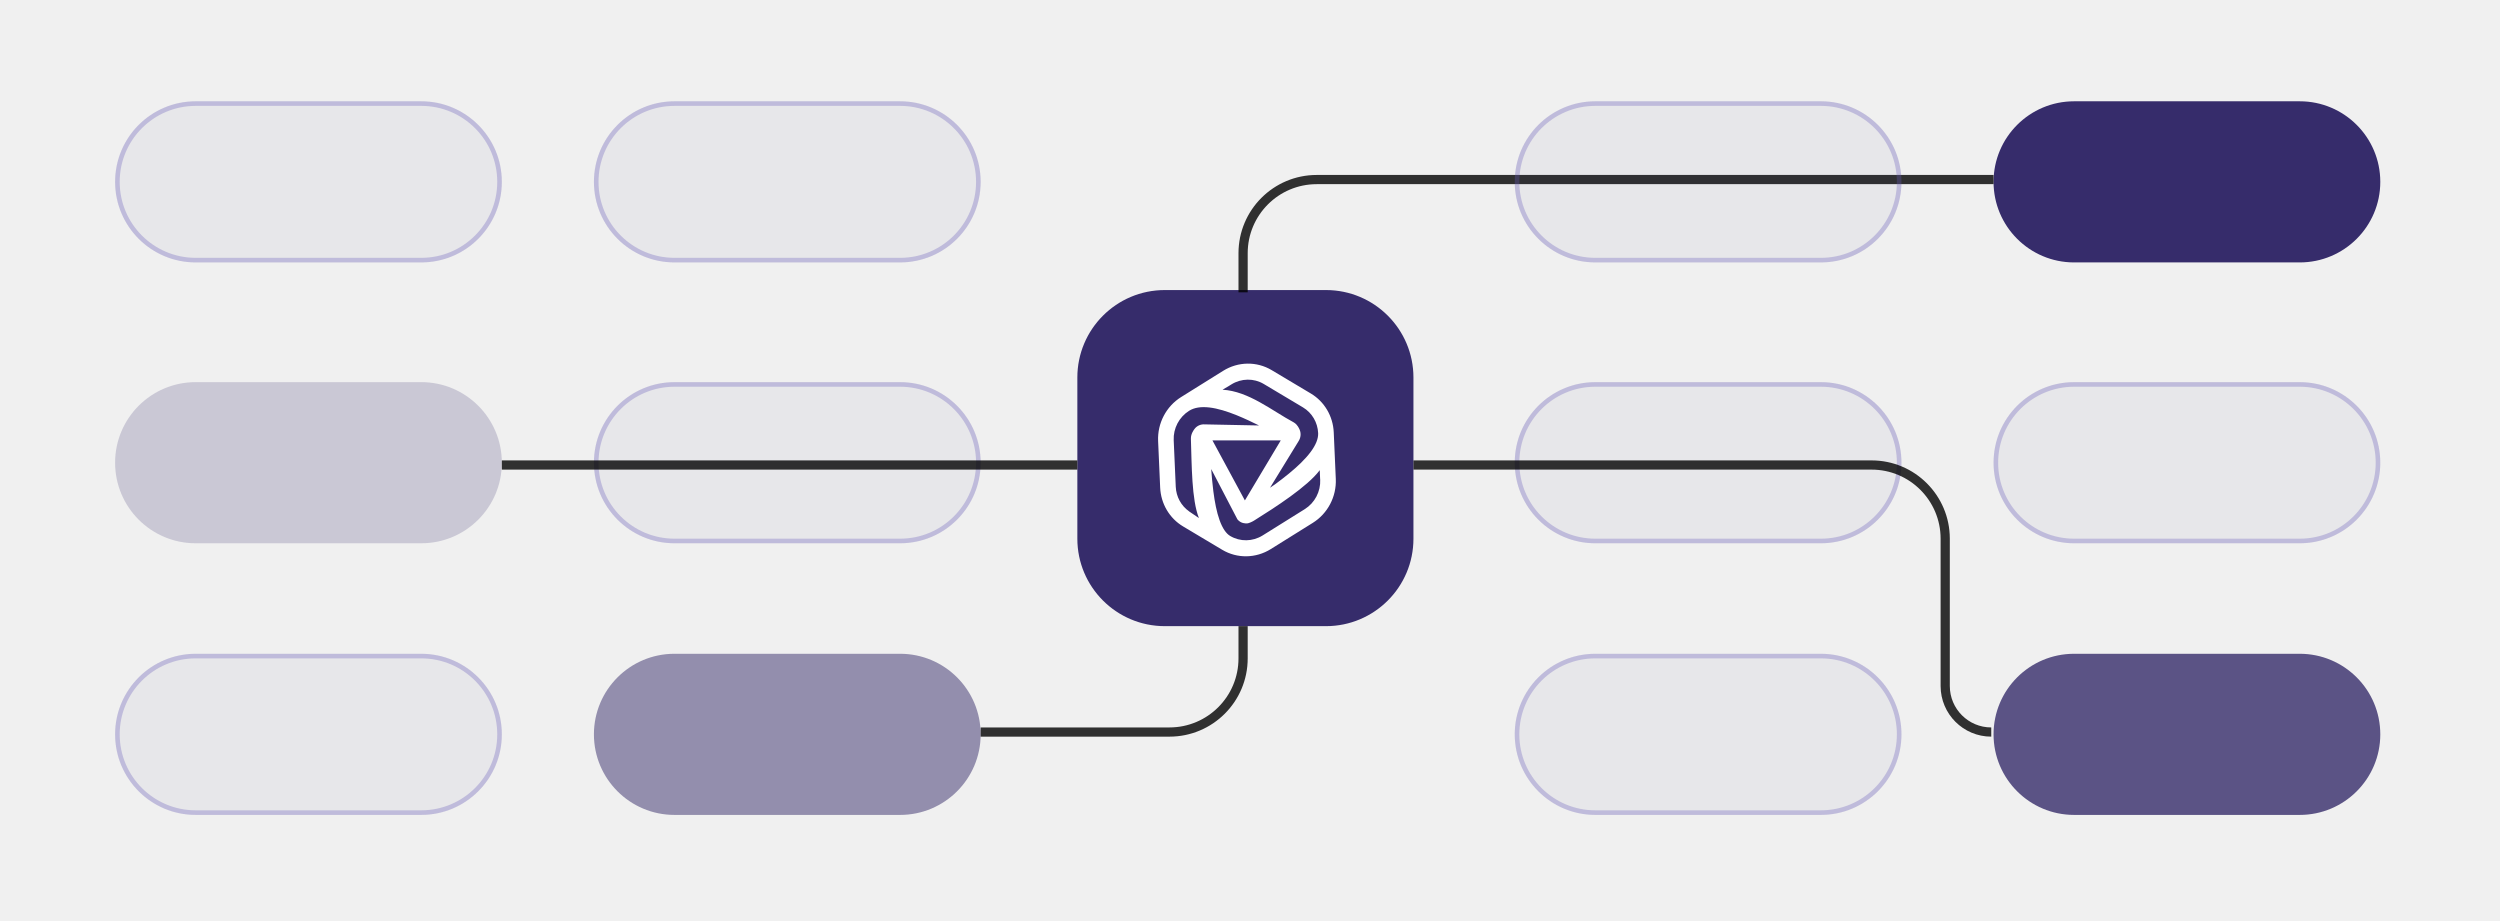
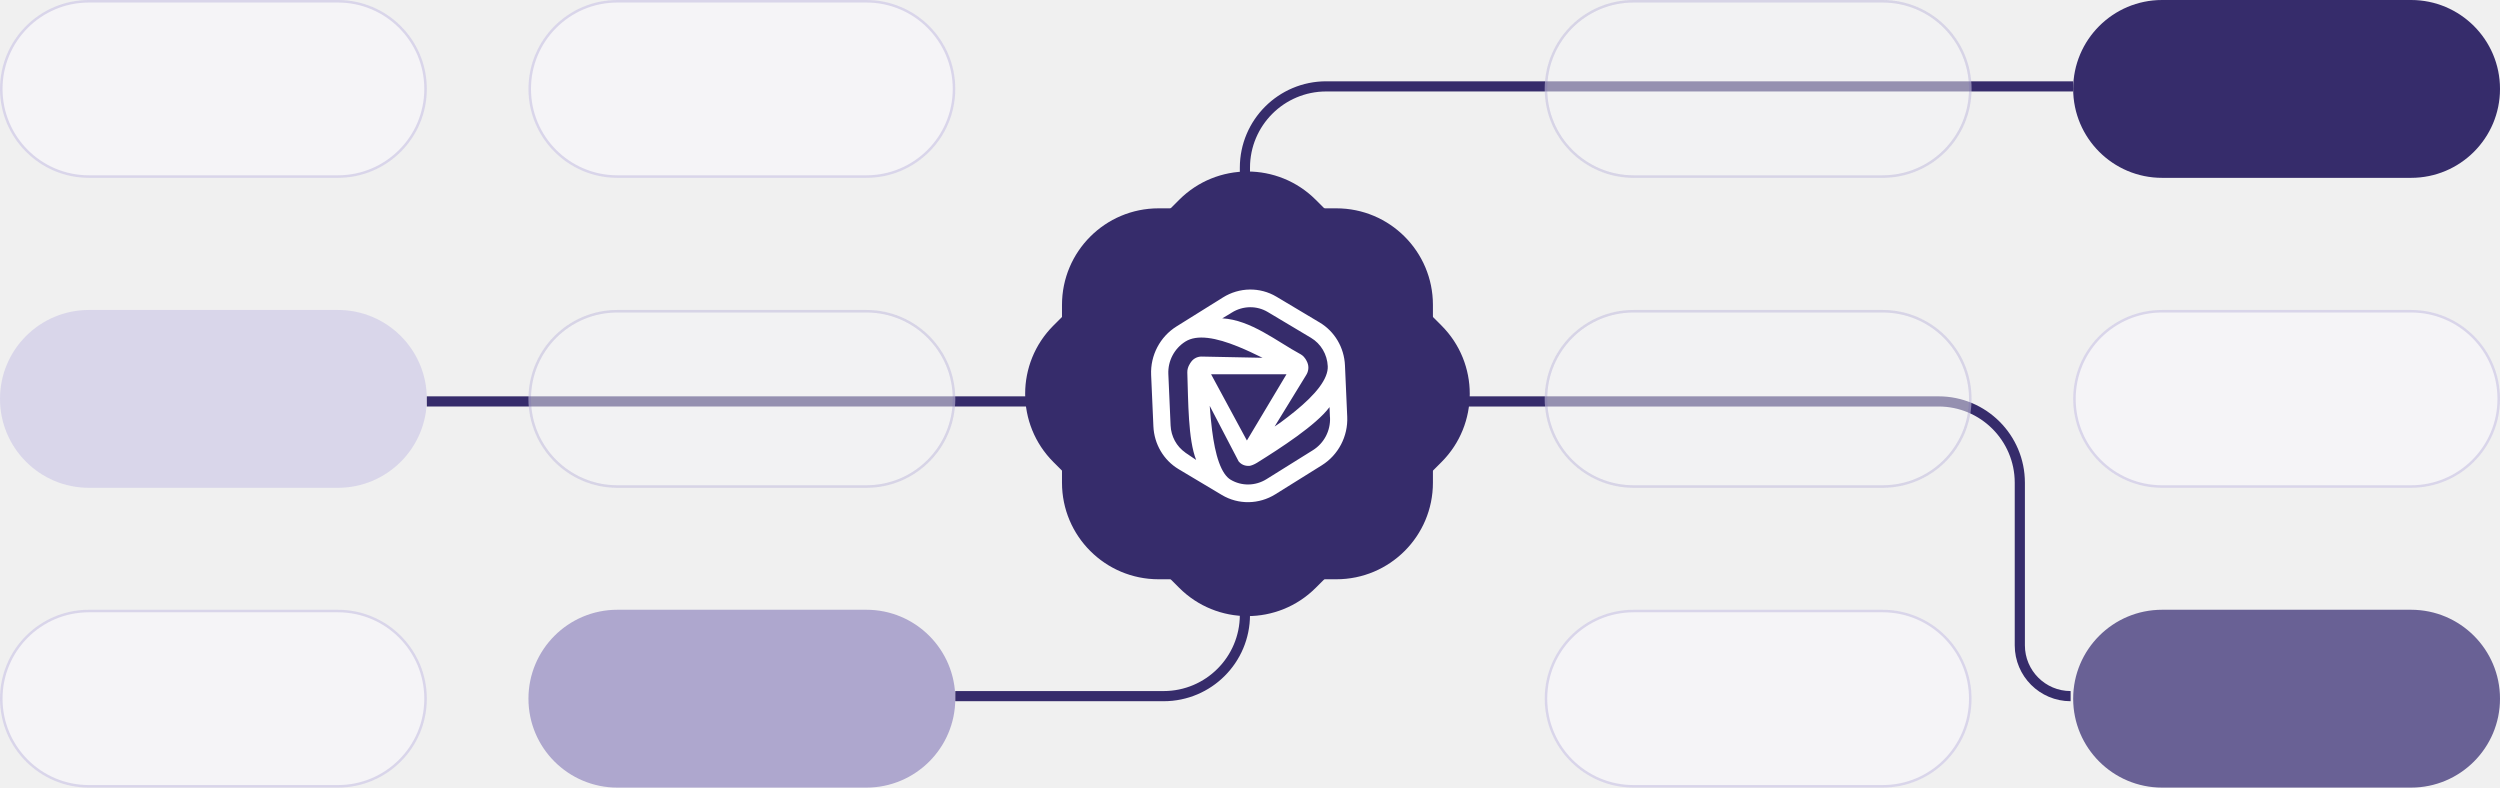
- <svg xmlns="http://www.w3.org/2000/svg" width="543" height="200" viewBox="0 0 543 200" fill="none">
-   <path d="M234 82C234 71.507 242.507 63 253 63H288C298.493 63 307 71.507 307 82V117C307 127.493 298.493 136 288 136H253C242.507 136 234 127.493 234 117V82Z" fill="#362C6B" />
-   <path fill-rule="evenodd" clip-rule="evenodd" d="M251.542 95.787C251.373 91.927 253.299 88.264 256.539 86.242L265.673 80.54C268.912 78.518 272.96 78.453 276.207 80.392L284.716 85.471C287.667 87.233 289.535 90.401 289.689 93.908L290.134 104.02C290.304 107.88 288.377 111.544 285.138 113.566L276.004 119.267C272.764 121.289 268.717 121.354 265.469 119.416L256.96 114.336C254.009 112.575 252.142 109.407 251.988 105.899L251.542 95.787ZM268.633 90.202C270.265 90.864 271.897 91.639 273.463 92.413L261.63 92.174C260.867 92.126 259.987 92.422 259.412 93.216C259.286 93.389 259.117 93.643 258.974 93.941C258.852 94.195 258.641 94.697 258.663 95.312C258.853 100.992 258.812 108.538 260.404 112.521L258.266 111.073L258.266 111.062C256.543 109.855 255.469 107.89 255.374 105.728L254.929 95.615C254.816 93.047 256.1 90.582 258.291 89.214C259.405 88.518 260.871 88.293 262.689 88.505C264.506 88.717 266.533 89.35 268.633 90.202ZM270.389 108.692L278.183 95.653L263.341 95.652L270.389 108.692ZM263.536 106.683C263.332 105.085 263.19 103.45 263.073 101.872L268.767 112.805C269.532 113.739 270.566 113.699 270.889 113.683C271.17 113.668 271.846 113.408 272.361 113.086C276.908 110.248 284.032 105.664 286.65 102.117L286.733 104.109L286.744 104.103L286.748 104.192C286.861 106.76 285.577 109.226 283.386 110.593L274.252 116.295C272.061 117.662 269.343 117.694 267.182 116.405C266.321 115.89 265.539 114.778 264.892 112.983C264.258 111.222 263.835 109.031 263.536 106.683ZM280.977 91.728C276.258 89.184 271.187 84.964 265.537 84.648C265.537 84.648 266.474 84.103 267.064 83.738C267.205 83.65 267.425 83.513 267.425 83.513C269.616 82.145 272.334 82.113 274.494 83.403L283.003 88.482C284.963 89.652 286.2 91.751 286.302 94.08C286.354 95.259 285.817 96.635 284.635 98.213C283.466 99.771 281.798 101.351 279.915 102.894C278.963 103.674 277.973 104.431 276.985 105.161C276.604 105.424 276.224 105.683 275.846 105.938L282.04 95.837C282.471 95.18 282.674 94.232 282.275 93.312C282.198 93.132 282.08 92.886 281.919 92.64C281.779 92.424 281.497 92.036 281.034 91.76C281.016 91.749 280.997 91.738 280.977 91.728Z" fill="white" />
-   <rect x="129" y="22" width="84" height="35" rx="17.5" fill="#362C6B" fill-opacity="0.05" />
-   <rect x="129.5" y="22.5" width="83" height="34" rx="17" stroke="#6A5DB8" stroke-opacity="0.31" />
-   <rect x="433" y="22" width="84" height="35" rx="17.5" fill="#362C6B" />
-   <path d="M433 39H286C277.163 39 270 46.163 270 55V63.5" stroke="black" stroke-opacity="0.8" stroke-width="2" />
-   <rect x="25" y="22" width="84" height="35" rx="17.5" fill="#362C6B" fill-opacity="0.05" />
-   <rect x="25.5" y="22.5" width="83" height="34" rx="17" stroke="#6A5DB8" stroke-opacity="0.31" />
-   <rect x="329" y="22" width="84" height="35" rx="17.5" fill="#362C6B" fill-opacity="0.05" />
-   <rect x="329.5" y="22.5" width="83" height="34" rx="17" stroke="#6A5DB8" stroke-opacity="0.31" />
-   <rect x="129" y="83" width="84" height="35" rx="17.5" fill="#362C6B" fill-opacity="0.05" />
-   <rect x="129.5" y="83.5" width="83" height="34" rx="17" stroke="#6A5DB8" stroke-opacity="0.31" />
-   <rect x="433" y="83" width="84" height="35" rx="17.5" fill="#362C6B" fill-opacity="0.05" />
-   <rect x="433.5" y="83.5" width="83" height="34" rx="17" stroke="#6A5DB8" stroke-opacity="0.31" />
-   <rect x="25" y="83" width="84" height="35" rx="17.5" fill="#362C6B" fill-opacity="0.2" />
-   <rect x="329" y="83" width="84" height="35" rx="17.5" fill="#362C6B" fill-opacity="0.05" />
-   <rect x="329.5" y="83.5" width="83" height="34" rx="17" stroke="#6A5DB8" stroke-opacity="0.31" />
-   <rect x="129" y="142" width="84" height="35" rx="17.5" fill="#362C6B" fill-opacity="0.5" />
-   <path d="M270 136V143C270 151.837 262.837 159 254 159H213" stroke="black" stroke-opacity="0.8" stroke-width="2" />
-   <rect x="433" y="142" width="84" height="35" rx="17.5" fill="#362C6B" fill-opacity="0.8" />
-   <rect x="25" y="142" width="84" height="35" rx="17.5" fill="#362C6B" fill-opacity="0.05" />
-   <rect x="25.5" y="142.5" width="83" height="34" rx="17" stroke="#6A5DB8" stroke-opacity="0.31" />
-   <rect x="329" y="142" width="84" height="35" rx="17.5" fill="#362C6B" fill-opacity="0.05" />
-   <rect x="329.5" y="142.5" width="83" height="34" rx="17" stroke="#6A5DB8" stroke-opacity="0.31" />
-   <path d="M109 101H234" stroke="black" stroke-opacity="0.8" stroke-width="2" />
-   <path d="M307 101H406.5C415.337 101 422.5 108.163 422.5 117V149C422.5 154.523 426.977 159 432.5 159V159" stroke="black" stroke-opacity="0.8" stroke-width="2" />
+ <svg xmlns="http://www.w3.org/2000/svg" width="492" height="155" viewBox="0 0 492 155" fill="none">
+   <path d="M209 60C209 49.507 217.507 41 228 41H263C273.493 41 282 49.507 282 60V95C282 105.493 273.493 114 263 114H228C217.507 114 209 105.493 209 95V60Z" fill="#362C6B" />
+   <path d="M232.065 39.317C239.485 31.897 251.515 31.897 258.935 39.317L283.684 64.066C291.104 71.486 291.104 83.516 283.684 90.936L258.935 115.684C251.515 123.104 239.485 123.104 232.065 115.684L207.316 90.936C199.896 83.516 199.896 71.486 207.316 64.066L232.065 39.317Z" fill="#362C6B" />
+   <rect x="408" width="84" height="35" rx="17.5" fill="#362C6B" />
+   <path d="M408 17H261C252.163 17 245 24.163 245 33V41.5" stroke="#362C6B" stroke-width="2" />
+   <rect y="61" width="84" height="35" rx="17.5" fill="#7E6ED2" fill-opacity="0.2" />
+   <rect x="104" y="120" width="84" height="35" rx="17.5" fill="#6C5FAD" fill-opacity="0.5" />
+   <path d="M245 114V121C245 129.837 237.837 137 229 137H188" stroke="#362C6B" stroke-width="2" />
+   <rect x="408" y="120" width="84" height="35" rx="17.5" fill="#696195" />
+   <path d="M84 79H209" stroke="#362C6B" stroke-width="2" />
+   <path d="M282 79H381.5C390.337 79 397.5 86.163 397.5 95V127C397.5 132.523 401.977 137 407.5 137V137" stroke="#362C6B" stroke-width="2" />
+   <rect x="104" width="84" height="35" rx="17.5" fill="#F5F4F7" />
+   <rect x="104.25" y="0.25" width="83.5" height="34.5" rx="17.25" stroke="#6A5DB8" stroke-opacity="0.2" stroke-width="0.5" />
+   <rect width="84" height="35" rx="17.5" fill="#F5F4F7" />
+   <rect x="0.25" y="0.25" width="83.5" height="34.5" rx="17.25" stroke="#6A5DB8" stroke-opacity="0.2" stroke-width="0.5" />
+   <g filter="url(#filter0_b_54960_8217)">
+     <rect x="304" width="84" height="35" rx="17.5" fill="#F5F4F7" fill-opacity="0.5" />
+     <rect x="304.25" y="0.25" width="83.5" height="34.5" rx="17.25" stroke="#6A5DB8" stroke-opacity="0.2" stroke-width="0.5" />
+   </g>
+   <g filter="url(#filter1_b_54960_8217)">
+     <rect x="104" y="61" width="84" height="35" rx="17.5" fill="#F5F4F7" fill-opacity="0.5" />
+     <rect x="104.25" y="61.25" width="83.5" height="34.5" rx="17.25" stroke="#6A5DB8" stroke-opacity="0.2" stroke-width="0.5" />
+   </g>
+   <rect x="408" y="61" width="84" height="35" rx="17.5" fill="#F5F4F7" />
+   <rect x="408.25" y="61.25" width="83.5" height="34.5" rx="17.25" stroke="#6A5DB8" stroke-opacity="0.2" stroke-width="0.5" />
+   <g filter="url(#filter2_b_54960_8217)">
+     <rect x="304" y="61" width="84" height="35" rx="17.5" fill="#F5F4F7" fill-opacity="0.5" />
+     <rect x="304.25" y="61.25" width="83.5" height="34.5" rx="17.25" stroke="#6A5DB8" stroke-opacity="0.2" stroke-width="0.5" />
+   </g>
+   <rect y="120" width="84" height="35" rx="17.5" fill="#F5F4F7" />
+   <rect x="0.25" y="120.25" width="83.5" height="34.5" rx="17.25" stroke="#6A5DB8" stroke-opacity="0.2" stroke-width="0.5" />
+   <rect x="304" y="120" width="84" height="35" rx="17.5" fill="#F5F4F7" />
+   <rect x="304.25" y="120.25" width="83.5" height="34.5" rx="17.25" stroke="#6A5DB8" stroke-opacity="0.2" stroke-width="0.5" />
+   <path fill-rule="evenodd" clip-rule="evenodd" d="M226.542 73.787C226.373 69.927 228.299 66.264 231.539 64.242L240.673 58.54C243.912 56.518 247.96 56.453 251.207 58.392L259.716 63.471C262.667 65.233 264.535 68.401 264.689 71.908L265.134 82.02C265.304 85.88 263.377 89.544 260.138 91.566L251.004 97.267C247.764 99.289 243.717 99.354 240.469 97.416L231.96 92.336C229.009 90.575 227.142 87.407 226.988 83.9L226.542 73.787ZM243.633 68.202C245.265 68.864 246.897 69.639 248.463 70.413L236.63 70.174C235.867 70.126 234.987 70.422 234.412 71.216C234.286 71.389 234.117 71.643 233.974 71.941C233.852 72.195 233.641 72.697 233.663 73.312C233.853 78.992 233.812 86.538 235.404 90.521L233.266 89.073L233.266 89.061C231.543 87.856 230.469 85.89 230.374 83.728L229.929 73.615C229.816 71.047 231.1 68.582 233.291 67.214C234.405 66.518 235.871 66.293 237.689 66.505C239.506 66.717 241.533 67.35 243.633 68.202ZM245.389 86.692L253.183 73.653L238.341 73.652L245.389 86.692ZM238.536 84.683C238.332 83.085 238.19 81.45 238.073 79.872L243.767 90.805C244.532 91.739 245.566 91.699 245.889 91.683C246.17 91.668 246.846 91.408 247.361 91.087C251.908 88.248 259.032 83.664 261.65 80.117L261.733 82.109L261.744 82.103L261.748 82.192C261.861 84.76 260.577 87.226 258.386 88.594L249.252 94.295C247.061 95.662 244.343 95.694 242.182 94.404C241.321 93.89 240.539 92.778 239.892 90.983C239.258 89.222 238.835 87.031 238.536 84.683ZM255.977 69.728C251.258 67.184 246.187 62.964 240.537 62.648C240.537 62.648 241.474 62.103 242.064 61.738C242.205 61.651 242.425 61.513 242.425 61.513C244.616 60.145 247.334 60.113 249.494 61.403L258.003 66.482C259.963 67.652 261.2 69.751 261.302 72.08C261.354 73.259 260.817 74.635 259.635 76.213C258.466 77.771 256.798 79.35 254.915 80.894C253.963 81.674 252.973 82.431 251.985 83.161C251.604 83.424 251.224 83.683 250.846 83.938L257.04 73.837C257.471 73.18 257.674 72.232 257.275 71.312C257.198 71.132 257.08 70.886 256.919 70.64C256.779 70.424 256.497 70.036 256.034 69.76C256.015 69.749 255.997 69.738 255.977 69.728Z" fill="white" />
+   <defs>
+     <filter id="filter0_b_54960_8217" x="294" y="-10" width="104" height="55" filterUnits="userSpaceOnUse" color-interpolation-filters="sRGB">
+       <feFlood flood-opacity="0" result="BackgroundImageFix" />
+       <feGaussianBlur in="BackgroundImageFix" stdDeviation="5" />
+       <feComposite in2="SourceAlpha" operator="in" result="effect1_backgroundBlur_54960_8217" />
+       <feBlend mode="normal" in="SourceGraphic" in2="effect1_backgroundBlur_54960_8217" result="shape" />
+     </filter>
+     <filter id="filter1_b_54960_8217" x="94" y="51" width="104" height="55" filterUnits="userSpaceOnUse" color-interpolation-filters="sRGB">
+       <feFlood flood-opacity="0" result="BackgroundImageFix" />
+       <feGaussianBlur in="BackgroundImageFix" stdDeviation="5" />
+       <feComposite in2="SourceAlpha" operator="in" result="effect1_backgroundBlur_54960_8217" />
+       <feBlend mode="normal" in="SourceGraphic" in2="effect1_backgroundBlur_54960_8217" result="shape" />
+     </filter>
+     <filter id="filter2_b_54960_8217" x="294" y="51" width="104" height="55" filterUnits="userSpaceOnUse" color-interpolation-filters="sRGB">
+       <feFlood flood-opacity="0" result="BackgroundImageFix" />
+       <feGaussianBlur in="BackgroundImageFix" stdDeviation="5" />
+       <feComposite in2="SourceAlpha" operator="in" result="effect1_backgroundBlur_54960_8217" />
+       <feBlend mode="normal" in="SourceGraphic" in2="effect1_backgroundBlur_54960_8217" result="shape" />
+     </filter>
+   </defs>
</svg>
